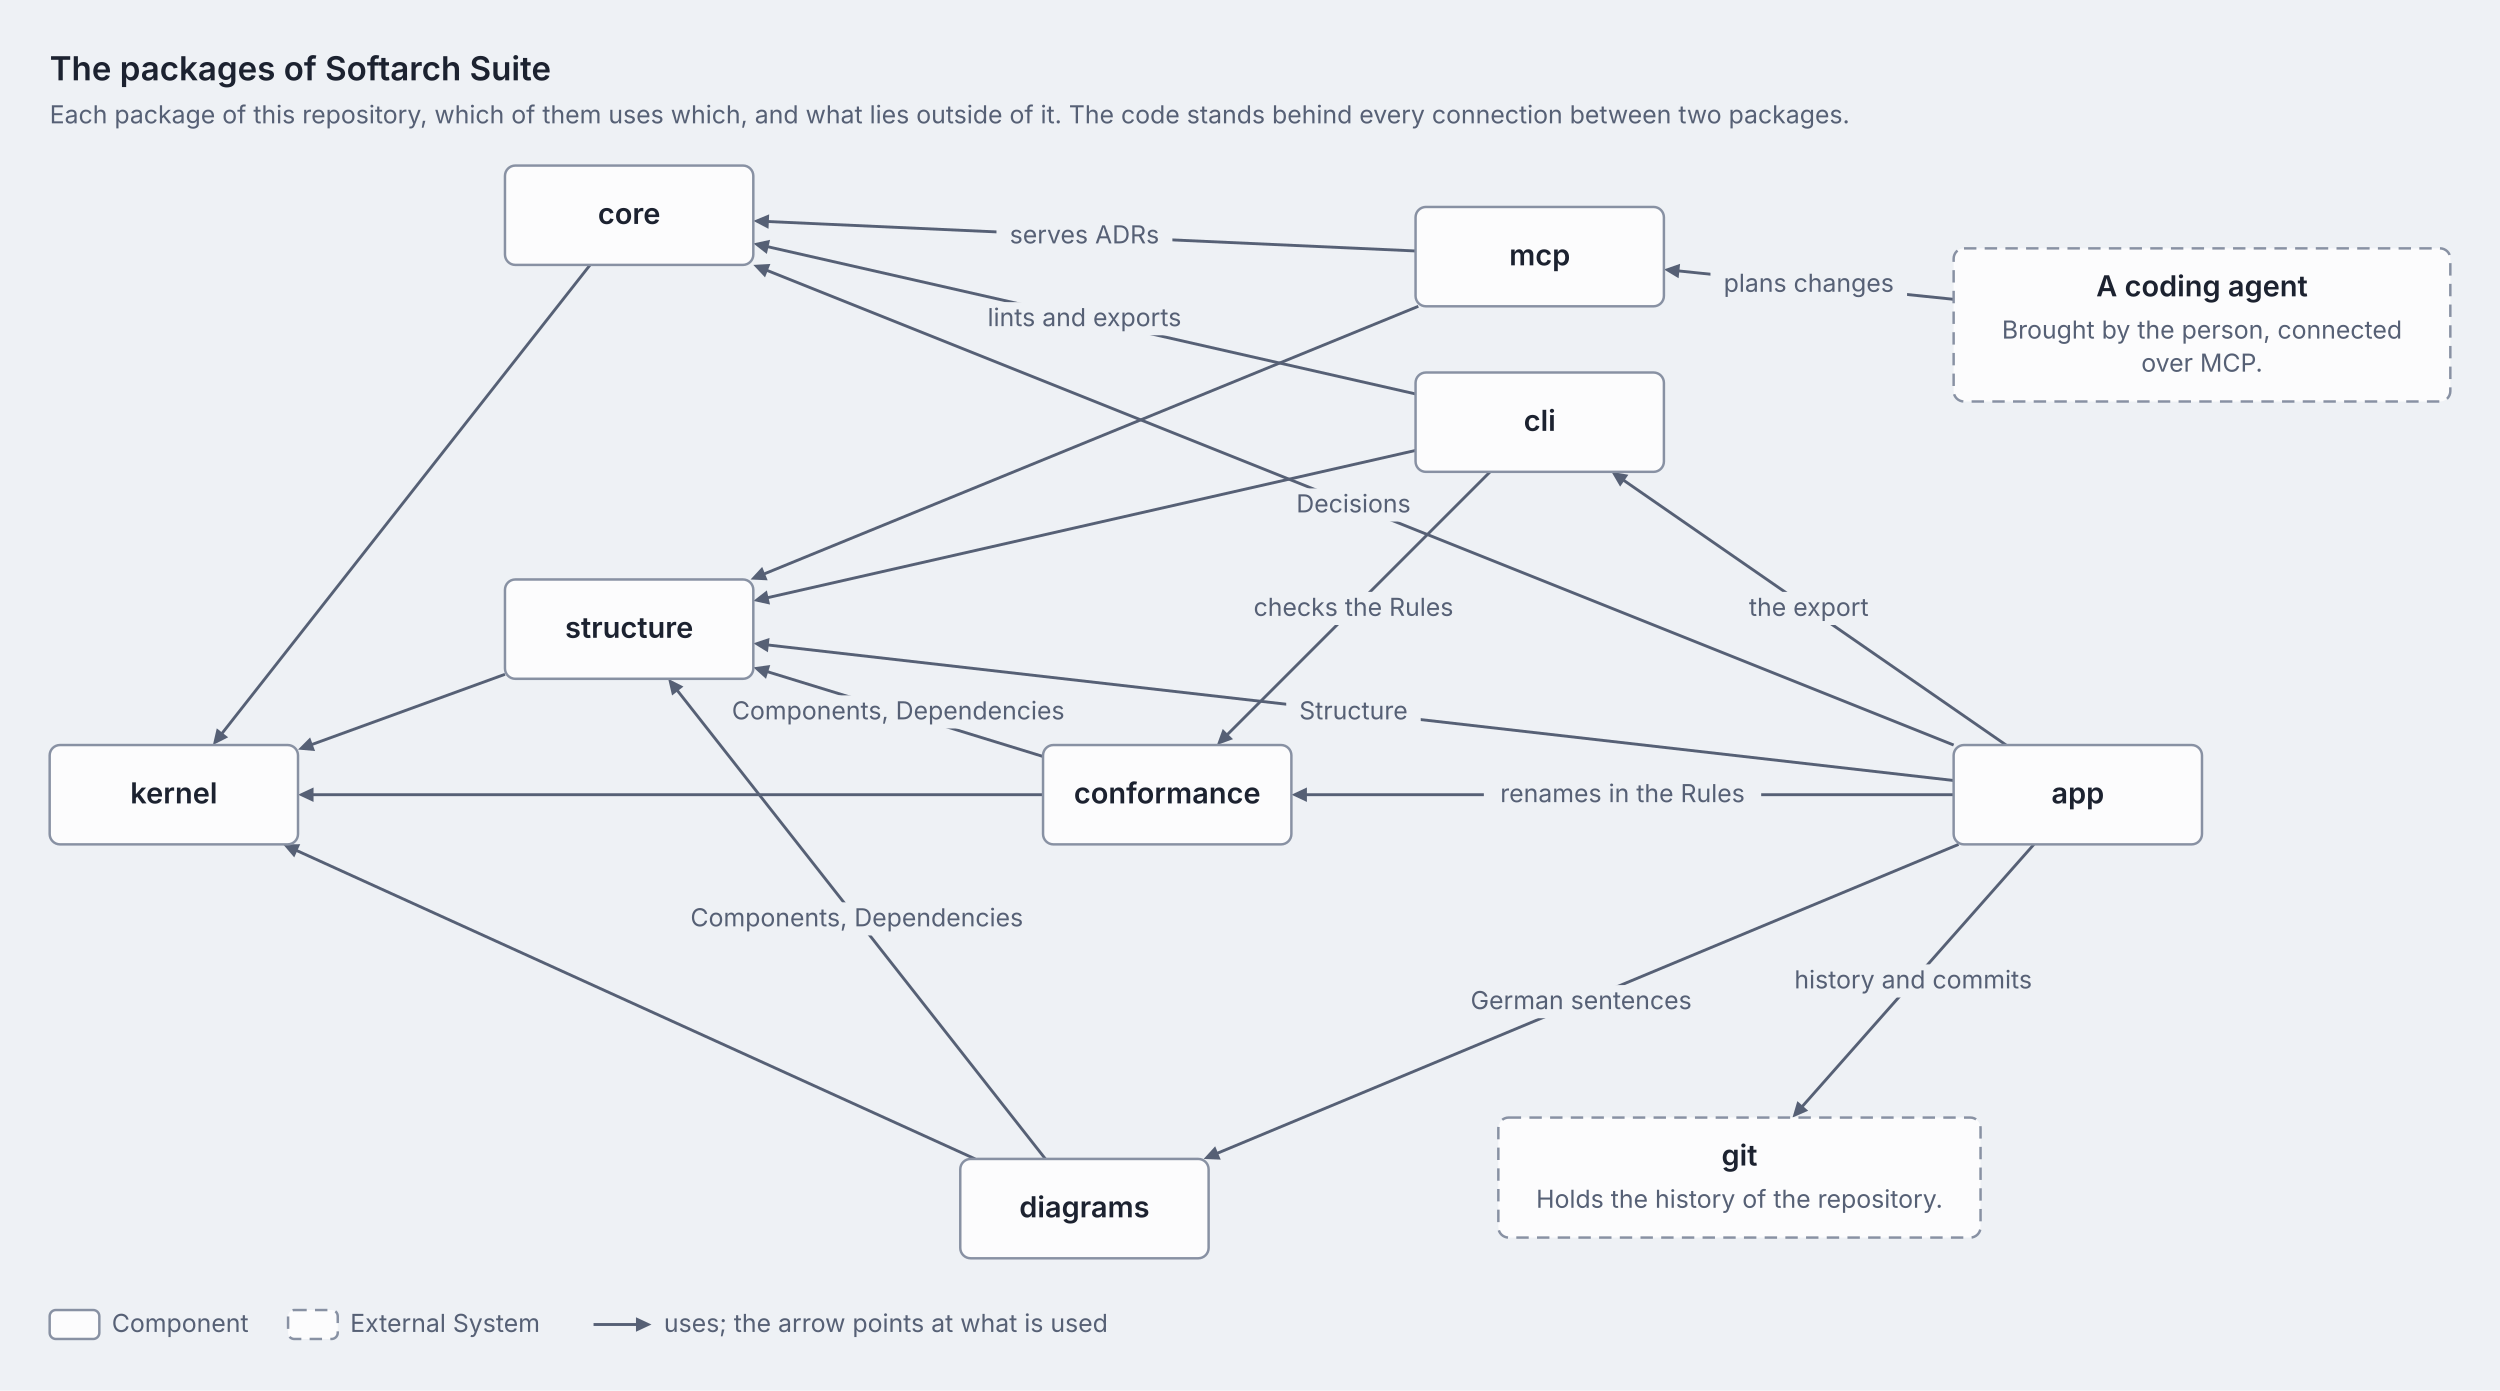
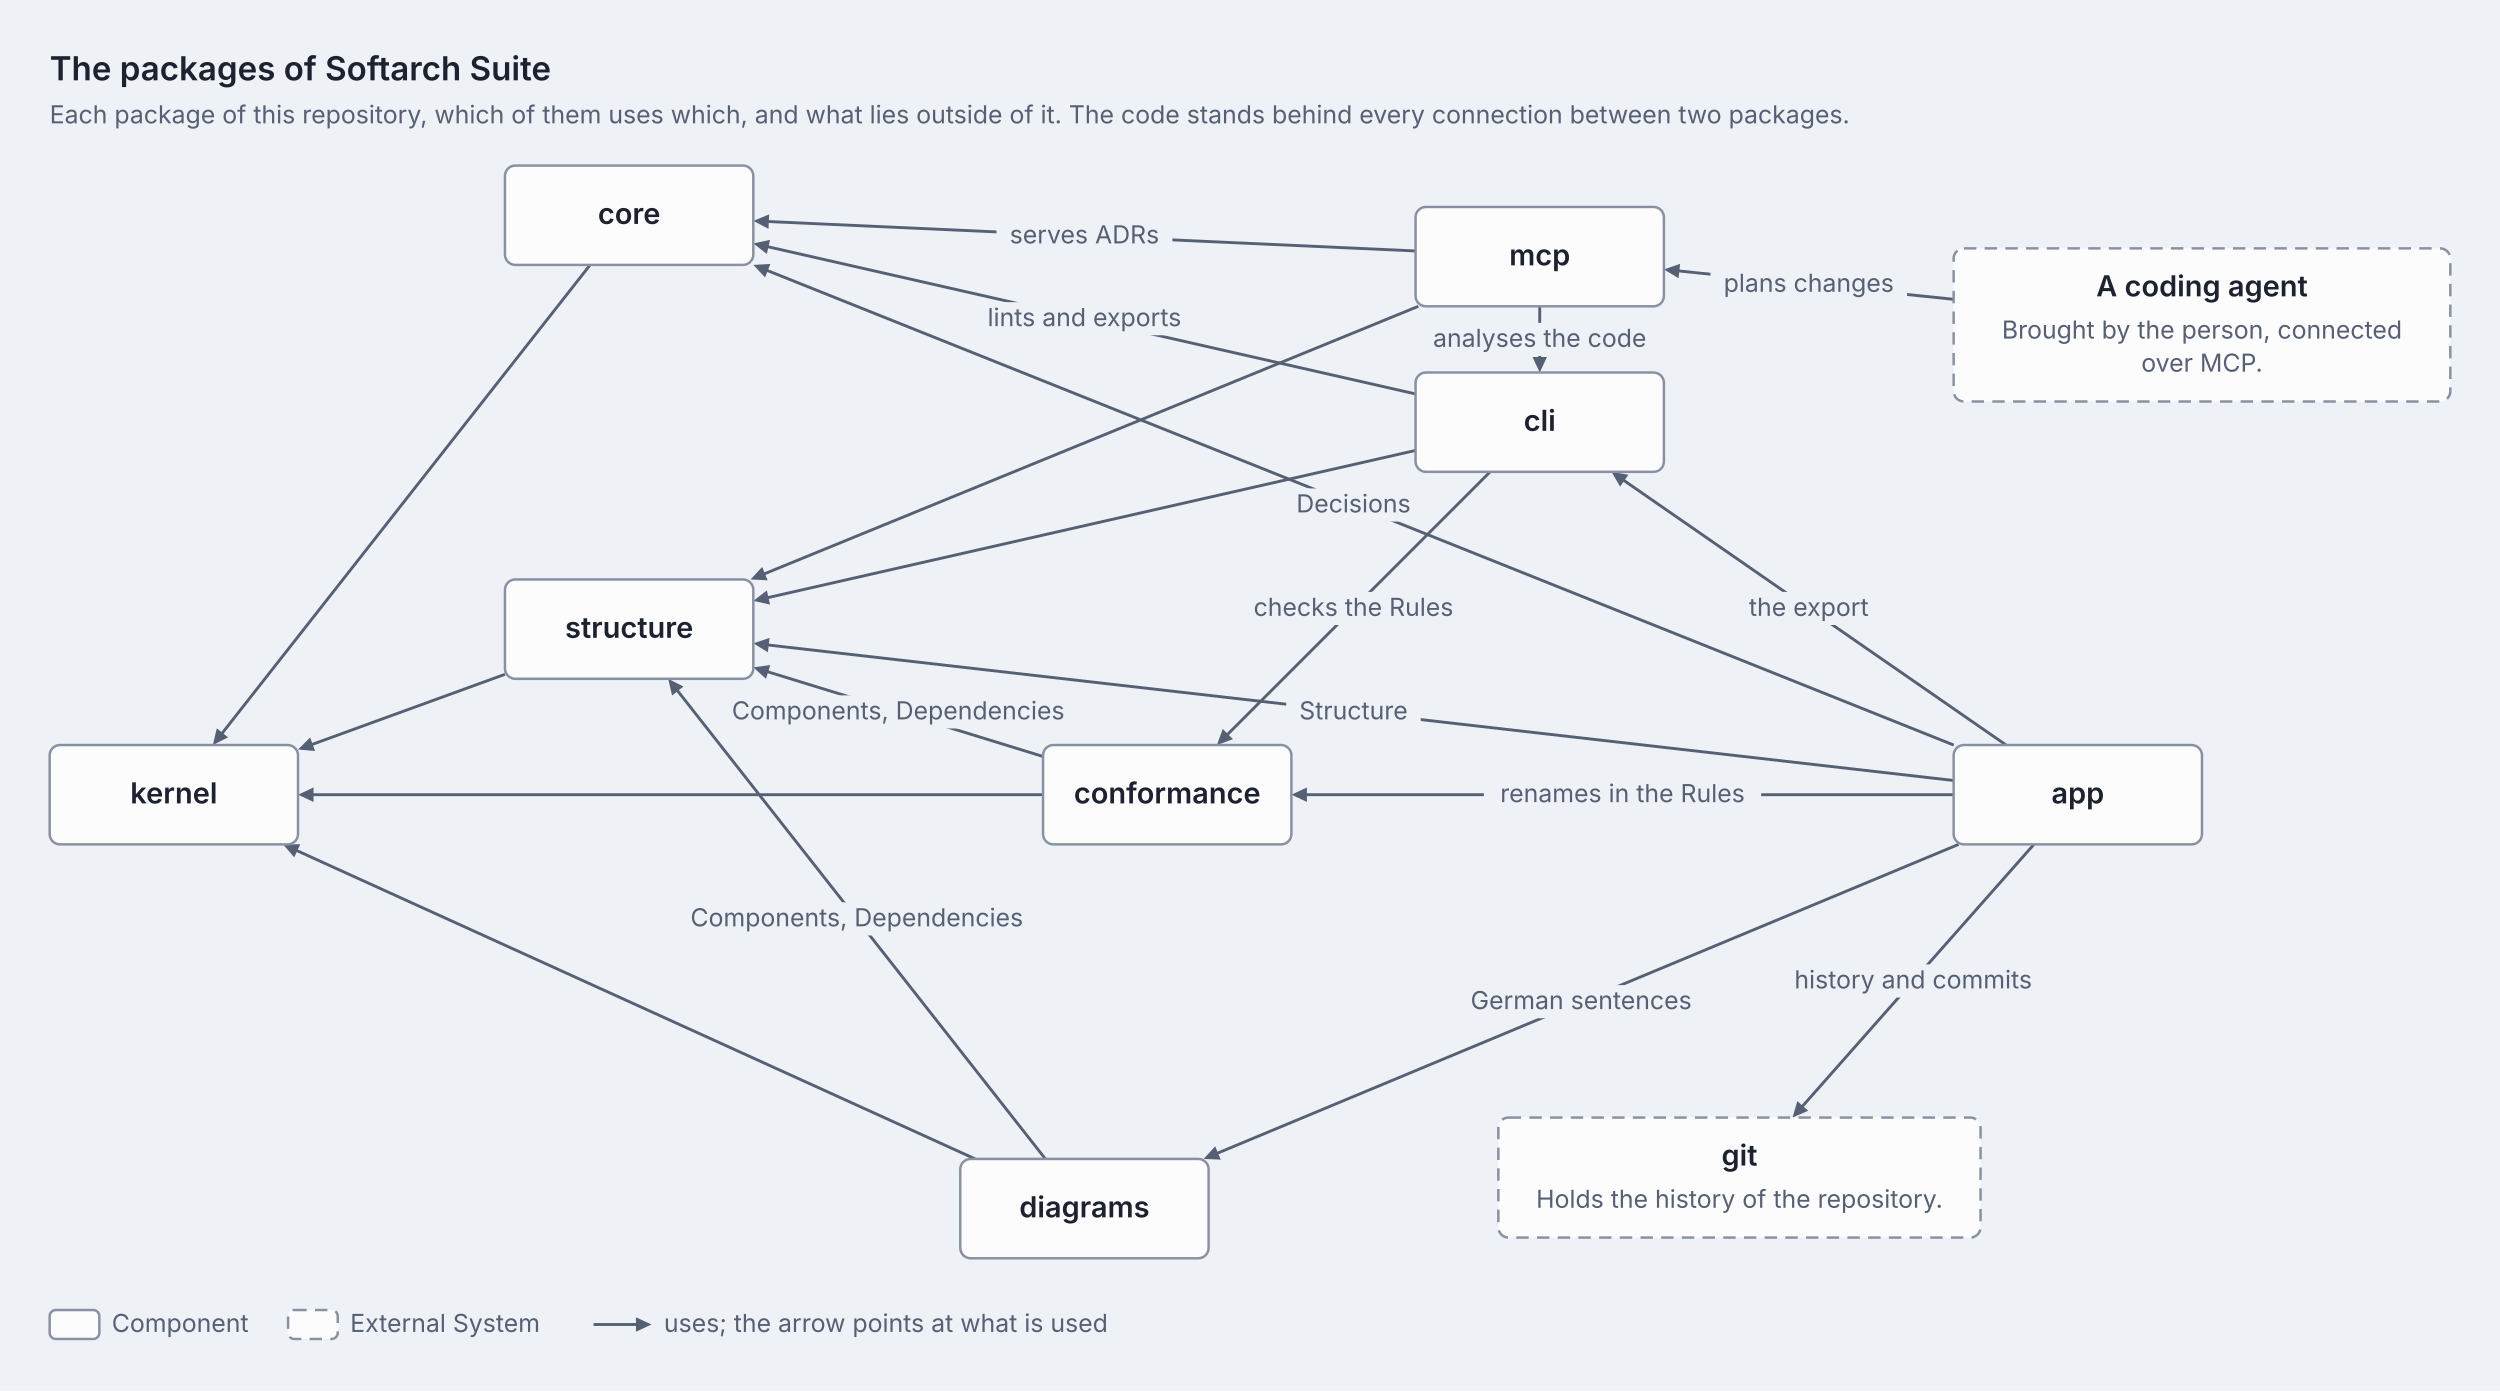
<svg xmlns="http://www.w3.org/2000/svg" width="1208" height="672" viewBox="16 20 1208 672" role="img">
  <style>
    svg { font-family: 'IBM Plex Sans', system-ui, -apple-system, 'Segoe UI', sans-serif; }
    .background, .ground { fill: #eef1f5; }
    .box { fill: #fcfcfd; stroke: #8891a3; stroke-width: 1.2; }
    .external .box { stroke-dasharray: 6 4; }
    .repository .box { stroke-width: 2; }
    .name { fill: #1c2230; font-size: 14px; font-weight: 600; }
    .title { fill: #1c2230; font-size: 16px; font-weight: 600; }
    .description, .label, .legend { fill: #566075; font-size: 12px; }
    .line { fill: none; stroke: #566075; stroke-width: 1.4; }
    .arrowhead { fill: #566075; }
    @media (prefers-color-scheme: dark) {
      .background, .ground { fill: #1f222a; }
      .box { fill: #181a20; stroke: #737d91; }
      .name, .title { fill: #e4e7ee; }
      .description, .label, .legend { fill: #a5aec0; }
      .line { stroke: #a5aec0; }
      .arrowhead { fill: #a5aec0; }
    }
  </style>
  <defs>
    <marker id="arrow" viewBox="0 0 8 8" refX="3.5" refY="4" markerWidth="8" markerHeight="8" markerUnits="userSpaceOnUse" orient="auto">
      <path class="arrowhead" d="M0 0.5L7.5 4L0 7.5z" />
    </marker>
  </defs>
  <rect class="background" x="16" y="20" width="1208" height="672" />
  <text class="title" x="40" y="58.8">The packages of Softarch Suite</text>
  <text class="description" x="40" y="79.6">Each package of this repository, which of them uses which, and what lies outside of it. The code stands behind every connection between two packages.</text>
  <g class="connections">
    <path class="line" d="M301.14 148L121.33 376.85" marker-end="url(#arrow)" />
    <path class="line" d="M260 345.82L163.76 380.81" marker-end="url(#arrow)" />
    <path class="line" d="M520 404L164 404" marker-end="url(#arrow)" />
    <path class="line" d="M520 385.54L383.82 343.64" marker-end="url(#arrow)" />
    <path class="line" d="M487.2 580L156.44 429.66" marker-end="url(#arrow)" />
    <path class="line" d="M521.14 580L341.33 351.15" marker-end="url(#arrow)" />
    <path class="line" d="M700 141.27L384 126.91" marker-end="url(#arrow)" />
    <path class="line" d="M701.33 168L382.37 298.49" marker-end="url(#arrow)" />
+     <path class="line" d="M760 168L760 196" marker-end="url(#arrow)" />
    <path class="line" d="M700 210.36L383.9 138.52" marker-end="url(#arrow)" />
    <path class="line" d="M700 237.64L383.9 309.48" marker-end="url(#arrow)" />
    <path class="line" d="M736 248L606.83 377.17" marker-end="url(#arrow)" />
    <path class="line" d="M960 380L383.71 149.49" marker-end="url(#arrow)" />
    <path class="line" d="M960 397.14L383.97 331.31" marker-end="url(#arrow)" />
    <path class="line" d="M960 404L644 404" marker-end="url(#arrow)" />
    <path class="line" d="M985.33 380L797.96 250.28" marker-end="url(#arrow)" />
    <path class="line" d="M962.4 428L601.29 578.46" marker-end="url(#arrow)" />
    <path class="line" d="M998.79 428L884.78 557" marker-end="url(#arrow)" />
    <path class="line" d="M960 164.63L823.98 150.6" marker-end="url(#arrow)" />
  </g>
  <g class="elements">
    <g class="element component">
      <rect class="box" x="40" y="380" width="120" height="48" rx="5" />
      <text class="name" x="100" y="408.2" text-anchor="middle">kernel</text>
    </g>
    <g class="element component">
      <rect class="box" x="260" y="100" width="120" height="48" rx="5" />
      <text class="name" x="320" y="128.2" text-anchor="middle">core</text>
    </g>
    <g class="element component">
      <rect class="box" x="260" y="300" width="120" height="48" rx="5" />
      <text class="name" x="320" y="328.2" text-anchor="middle">structure</text>
    </g>
    <g class="element component">
      <rect class="box" x="520" y="380" width="120" height="48" rx="5" />
      <text class="name" x="580" y="408.2" text-anchor="middle">conformance</text>
    </g>
    <g class="element component">
      <rect class="box" x="480" y="580" width="120" height="48" rx="5" />
      <text class="name" x="540" y="608.2" text-anchor="middle">diagrams</text>
    </g>
    <g class="element component">
      <rect class="box" x="700" y="120" width="120" height="48" rx="5" />
      <text class="name" x="760" y="148.2" text-anchor="middle">mcp</text>
    </g>
    <g class="element component">
      <rect class="box" x="700" y="200" width="120" height="48" rx="5" />
      <text class="name" x="760" y="228.2" text-anchor="middle">cli</text>
    </g>
    <g class="element component">
      <rect class="box" x="960" y="380" width="120" height="48" rx="5" />
      <text class="name" x="1020" y="408.2" text-anchor="middle">app</text>
    </g>
    <g class="element external">
      <rect class="box" x="960" y="140" width="240" height="74" rx="5" />
      <text class="name" x="1080" y="163.2" text-anchor="middle">A coding agent</text>
      <text class="description" x="1080" y="183.6" text-anchor="middle">Brought by the person, connected</text>
      <text class="description" x="1080" y="199.6" text-anchor="middle">over MCP.</text>
    </g>
    <g class="element external">
      <rect class="box" x="740" y="560" width="233" height="58" rx="5" />
      <text class="name" x="856.5" y="583.2" text-anchor="middle">git</text>
      <text class="description" x="856.5" y="603.6" text-anchor="middle">Holds the history of the repository.</text>
    </g>
  </g>
  <g class="labels">
    <rect class="ground" x="363" y="356" width="174" height="16" />
    <text class="label" x="450" y="367.6" text-anchor="middle">Components, Dependencies</text>
    <rect class="ground" x="343" y="456" width="174" height="16" />
    <text class="label" x="430" y="467.6" text-anchor="middle">Components, Dependencies</text>
    <rect class="ground" x="497.5" y="126" width="85" height="16" />
    <text class="label" x="540" y="137.6" text-anchor="middle">serves ADRs</text>
+     <rect class="ground" x="701" y="176" width="118" height="16" />
+     <text class="label" x="760" y="187.6" text-anchor="middle">analyses the code</text>
    <rect class="ground" x="485.5" y="166" width="109" height="16" />
    <text class="label" x="540" y="177.6" text-anchor="middle">lints and exports</text>
    <rect class="ground" x="614" y="306" width="112" height="16" />
    <text class="label" x="670" y="317.6" text-anchor="middle">checks the Rules</text>
    <rect class="ground" x="636.5" y="256" width="67" height="16" />
    <text class="label" x="670" y="267.6" text-anchor="middle">Decisions</text>
    <rect class="ground" x="637.5" y="356" width="65" height="16" />
    <text class="label" x="670" y="367.6" text-anchor="middle">Structure</text>
    <rect class="ground" x="733" y="396" width="134" height="16" />
    <text class="label" x="800" y="407.6" text-anchor="middle">renames in the Rules</text>
    <rect class="ground" x="855" y="306" width="70" height="16" />
    <text class="label" x="890" y="317.6" text-anchor="middle">the export</text>
    <rect class="ground" x="720" y="496" width="120" height="16" />
    <text class="label" x="780" y="507.6" text-anchor="middle">German sentences</text>
    <rect class="ground" x="874.96" y="486" width="131" height="16" />
    <text class="label" x="940.46" y="497.6" text-anchor="middle">history and commits</text>
    <rect class="ground" x="842.5" y="149.41" width="95" height="16" />
    <text class="label" x="890" y="161.01" text-anchor="middle">plans changes</text>
  </g>
  <g class="legend">
    <g class="component">
      <rect class="box" x="40" y="653" width="24" height="14" rx="3" />
    </g>
    <text x="70" y="663.6">Component</text>
    <g class="external">
      <rect class="box" x="155.2" y="653" width="24" height="14" rx="3" />
    </g>
    <text x="185.2" y="663.6">External System</text>
    <path class="line" d="M302.8 660H326.8" marker-end="url(#arrow)" />
    <text x="336.8" y="663.6">uses; the arrow points at what is used</text>
  </g>
</svg>
